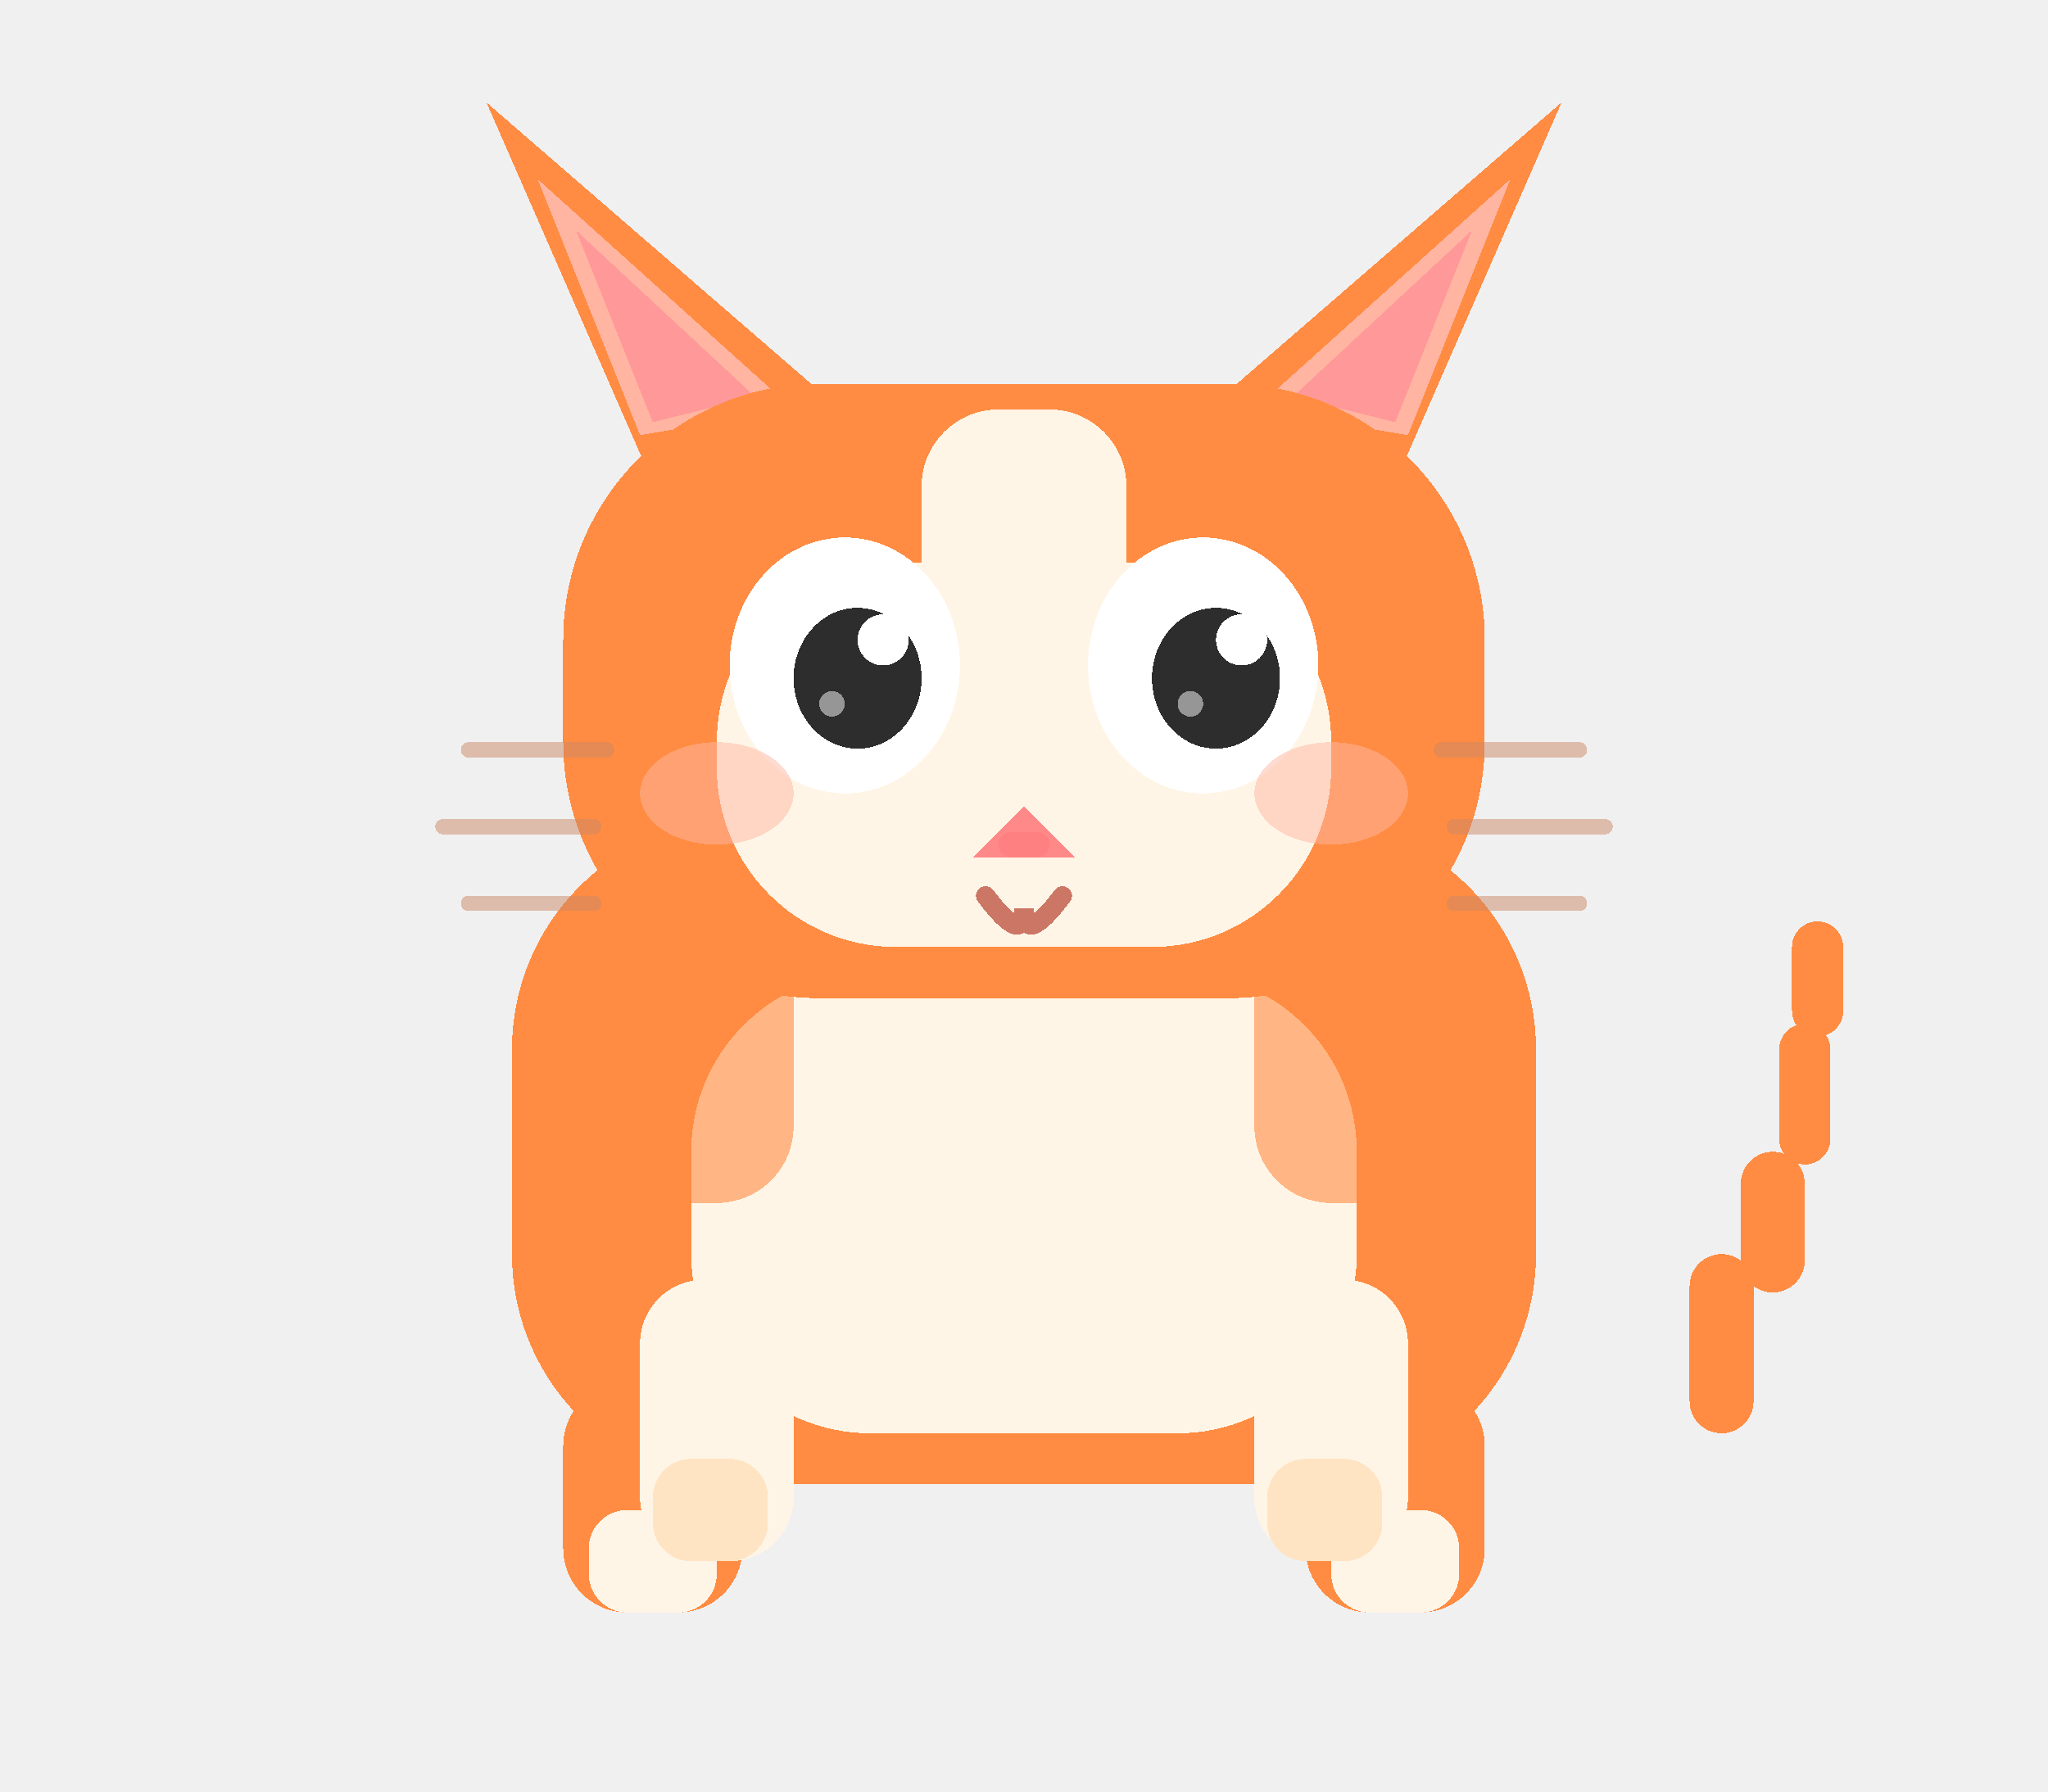
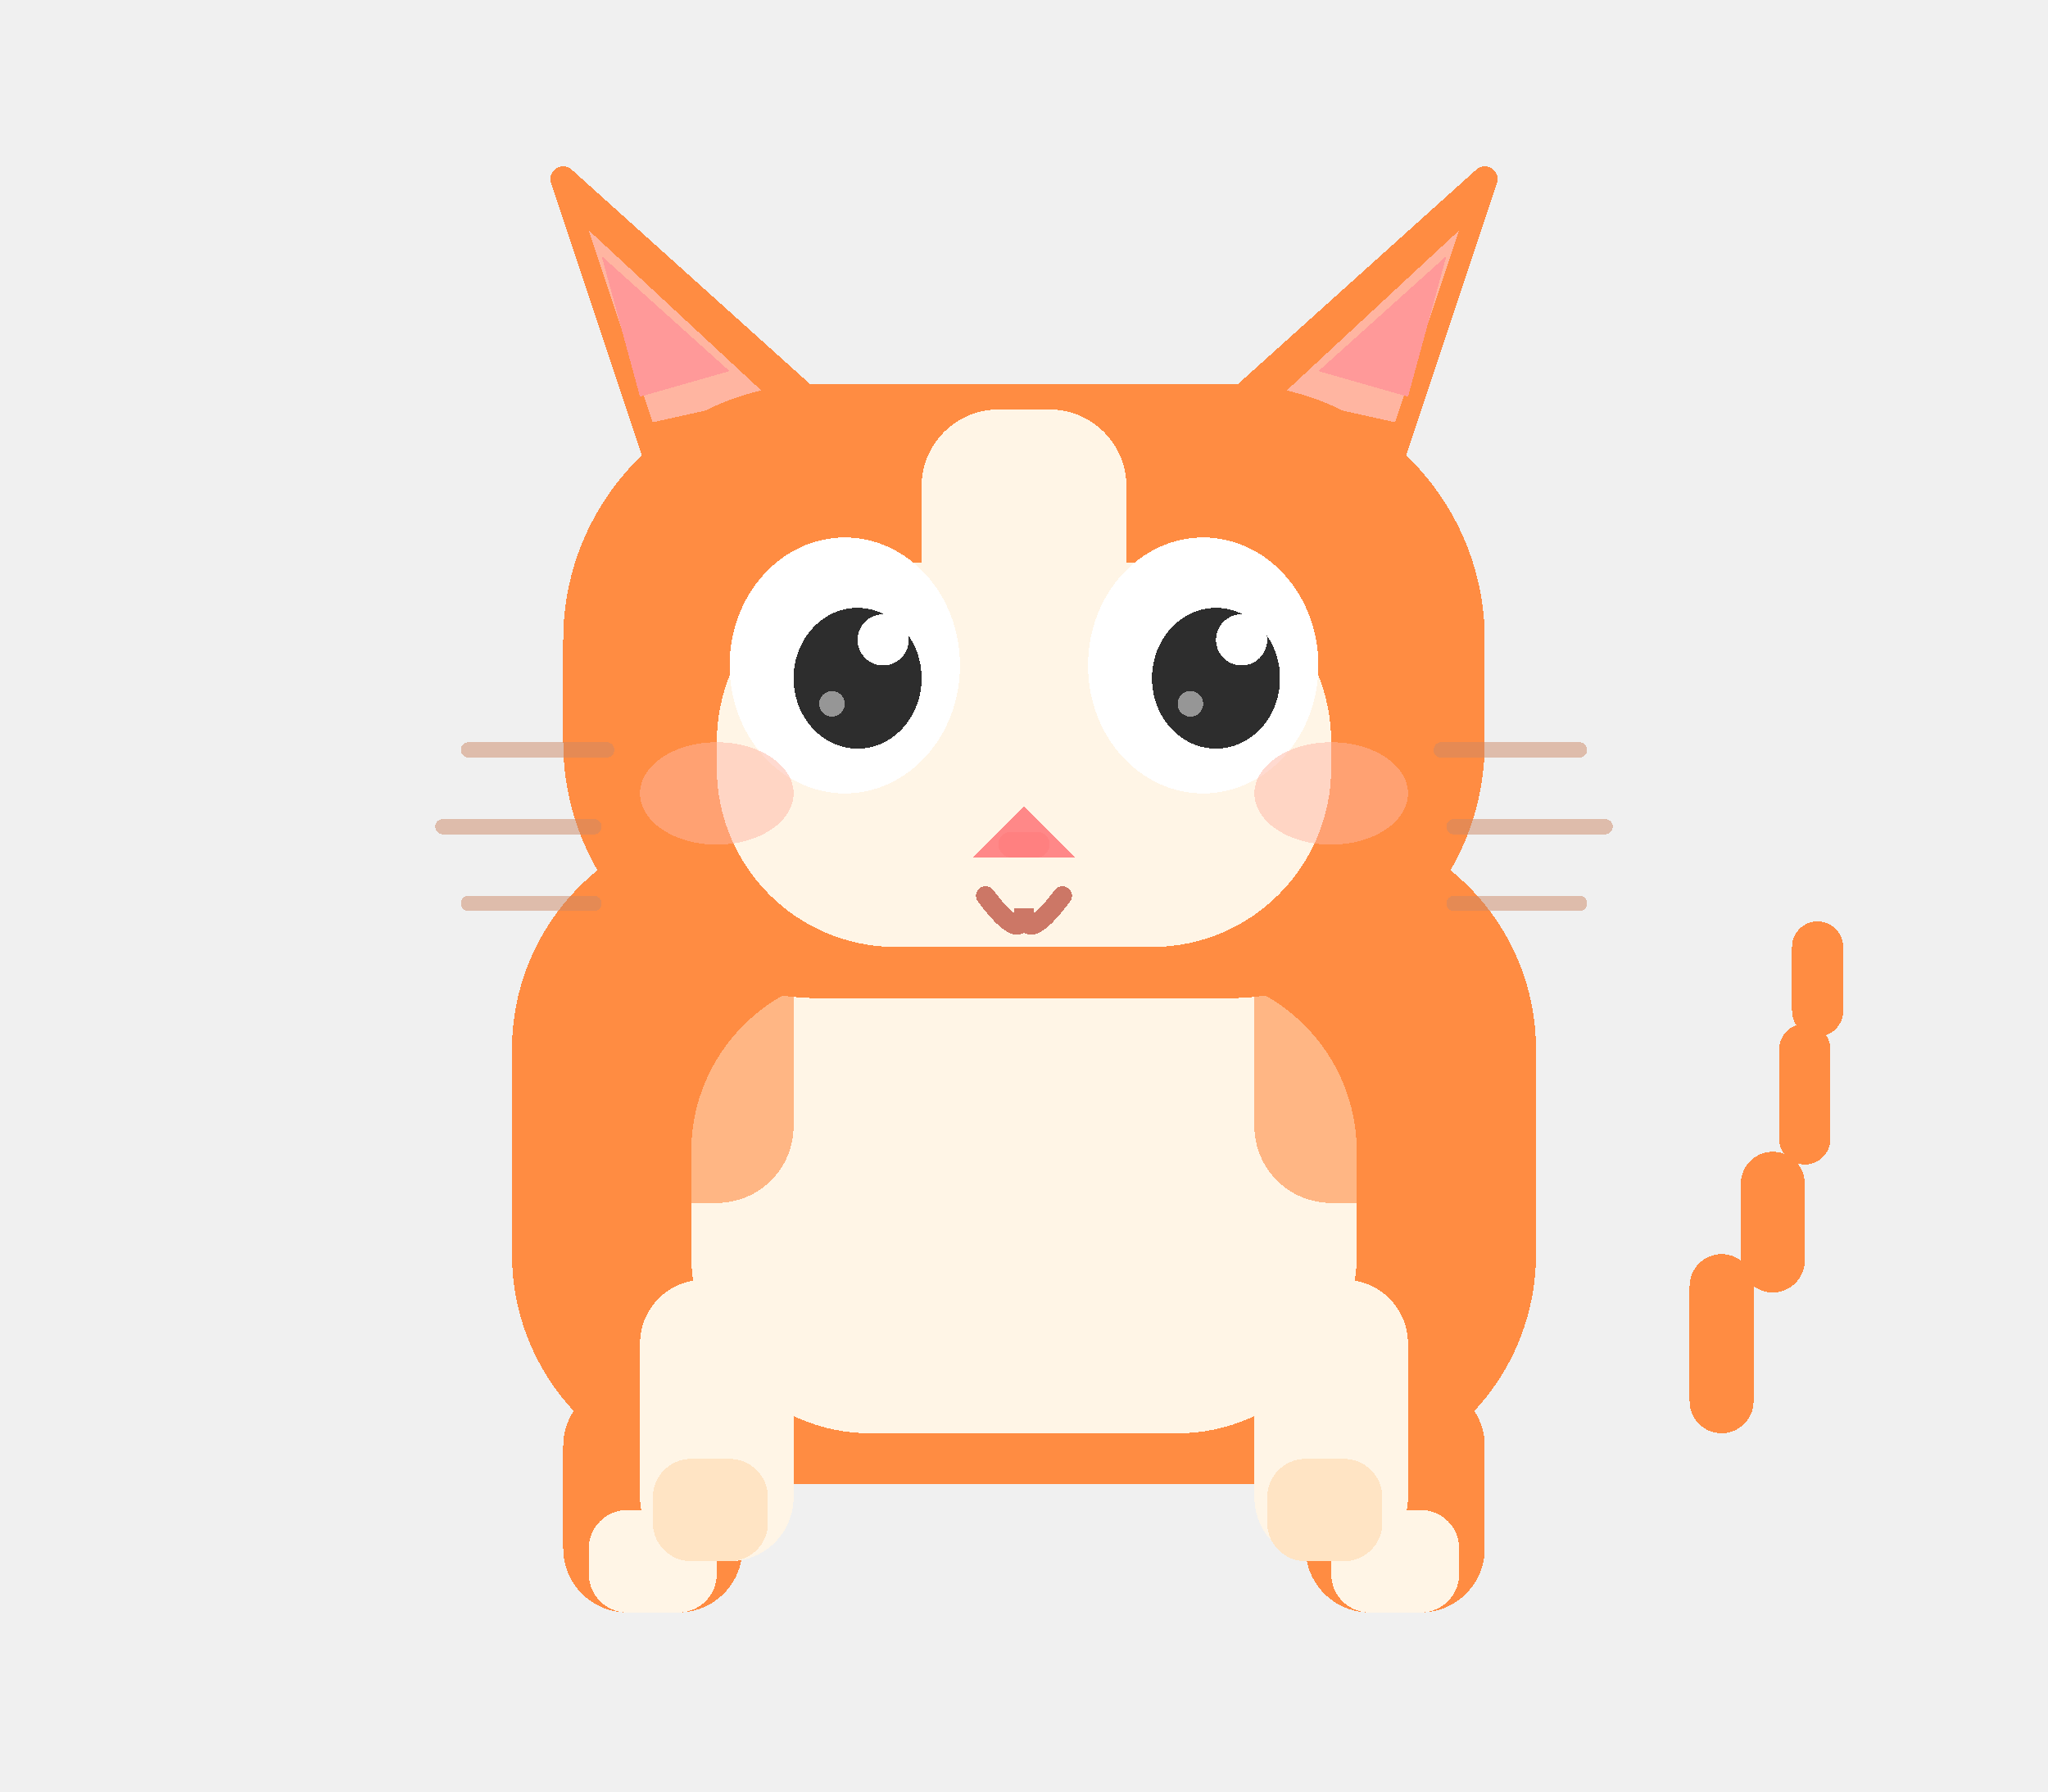
<svg xmlns="http://www.w3.org/2000/svg" viewBox="0 0 160 140" width="128" height="112" shape-rendering="crispEdges">
  <defs>
    <style>
      .cw{animation:wk 10s ease-in-out infinite}
      @keyframes wk{0%,100%{transform:translateX(0)}30%{transform:translateX(14px)}60%{transform:translateX(0)}80%{transform:translateX(-8px)}}
      .tl{transform-origin:135px 110px;animation:tlw 2.5s ease-in-out infinite}
      @keyframes tlw{0%,100%{transform:rotate(-15deg)}50%{transform:rotate(25deg)}}
      .ear-l{transform-origin:52px 32px;animation:earTwitchL 4s ease-in-out infinite}
      .ear-r{transform-origin:108px 32px;animation:earTwitchR 4.5s ease-in-out infinite 1s}
      @keyframes earTwitchL{0%,90%,100%{transform:rotate(0)}93%{transform:rotate(-8deg)}96%{transform:rotate(0)}}
      @keyframes earTwitchR{0%,88%,100%{transform:rotate(0)}91%{transform:rotate(8deg)}94%{transform:rotate(0)}}
      .eye{animation:blink 3.5s ease-in-out infinite}
      @keyframes blink{0%,46%,48%,100%{transform:scaleY(1)}47%{transform:scaleY(0.1)}}
      .bd{animation:breathe 3s ease-in-out infinite}
      @keyframes breathe{0%,100%{transform:scaleY(1)}50%{transform:scaleY(1.02)}}
      .fl{animation:pawL 5s ease-in-out infinite}
      .fr{animation:pawR 5s ease-in-out infinite .7s}
      @keyframes pawL{0%,75%,100%{transform:translateY(0)}80%,88%{transform:translateY(-2px)}}
      @keyframes pawR{0%,75%,100%{transform:translateY(0)}80%,88%{transform:translateY(-2px)}}
      .hd{animation:headTilt 12s ease-in-out infinite}
      @keyframes headTilt{0%,65%,85%,100%{transform:rotate(0)}72%,80%{transform:rotate(3deg)}}
      .zz{opacity:0;animation:zAn 9s ease-in-out infinite}
      @keyframes zAn{0%,28%{opacity:0;transform:translate(0,0) scale(.5)}33%{opacity:.8;transform:translate(6px,-16px) scale(1)}48%{opacity:.8;transform:translate(12px,-28px) scale(1.1)}53%,82%{opacity:0}83%,100%{opacity:0}}
    </style>
  </defs>
  <g class="cw">
    <g class="tl">
      <rect x="132" y="98" width="5" height="14" rx="2.5" fill="#FF8C42" />
      <rect x="136" y="90" width="5" height="11" rx="2.5" fill="#FF8C42" />
      <rect x="139" y="80" width="4" height="11" rx="2" fill="#FF8C42" />
      <rect x="140" y="72" width="4" height="9" rx="2" fill="#FF8C42" />
    </g>
    <rect x="44" y="108" width="14" height="18" rx="5" fill="#FF8C42" />
    <rect x="102" y="108" width="14" height="18" rx="5" fill="#FF8C42" />
    <rect x="46" y="118" width="10" height="8" rx="3" fill="#FFF5E6" />
    <rect x="104" y="118" width="10" height="8" rx="3" fill="#FFF5E6" />
    <g class="bd">
      <rect x="40" y="64" width="80" height="52" rx="18" fill="#FF8C42" />
      <rect x="54" y="76" width="52" height="36" rx="14" fill="#FFF5E6" />
      <rect x="46" y="70" width="16" height="24" rx="6" fill="#FF8C42" opacity=".6" />
      <rect x="98" y="70" width="16" height="24" rx="6" fill="#FF8C42" opacity=".6" />
    </g>
    <g class="fl">
      <rect x="50" y="100" width="12" height="22" rx="5" fill="#FFF5E6" />
      <rect x="51" y="114" width="9" height="8" rx="3" fill="#FFE4C4" />
    </g>
    <g class="fr">
      <rect x="98" y="100" width="12" height="22" rx="5" fill="#FFF5E6" />
      <rect x="99" y="114" width="9" height="8" rx="3" fill="#FFE4C4" />
    </g>
    <g class="hd">
      <g class="ear-l">
-         <polygon points="52,40 38,8 68,34" fill="#FF8C42" />
-         <polygon points="50,34 42,14 62,32" fill="#FFB5A1" />
-         <polygon points="51,33 45,18 59,31" fill="#FF9999" />
+         <polygon points="52,38 44,14 64,32" fill="#FF8C42" stroke="#FF8C42" stroke-width="2" stroke-linejoin="round" />
+         <polygon points="51,33 46,18 60,31" fill="#FFB5A1" />
+         <polygon points="50,31 47,20 57,29" fill="#FF9999" />
      </g>
      <g class="ear-r">
-         <polygon points="108,40 122,8 92,34" fill="#FF8C42" />
-         <polygon points="110,34 118,14 98,32" fill="#FFB5A1" />
-         <polygon points="109,33 115,18 101,31" fill="#FF9999" />
+         <polygon points="108,38 116,14 96,32" fill="#FF8C42" stroke="#FF8C42" stroke-width="2" stroke-linejoin="round" />
+         <polygon points="109,33 114,18 100,31" fill="#FFB5A1" />
+         <polygon points="110,31 113,20 103,29" fill="#FF9999" />
      </g>
      <rect x="44" y="30" width="72" height="48" rx="20" fill="#FF8C42" />
      <rect x="56" y="44" width="48" height="30" rx="14" fill="#FFF5E6" />
      <rect x="72" y="32" width="16" height="18" rx="6" fill="#FFF5E6" />
      <g class="eye" style="transform-origin:66px 52px;">
        <ellipse cx="66" cy="52" rx="9" ry="10" fill="#FFFFFF" />
        <ellipse cx="67" cy="53" rx="5" ry="5.5" fill="#2D2D2D" />
        <circle cx="69" cy="50" r="2" fill="#FFFFFF" />
        <circle cx="65" cy="55" r="1" fill="#FFFFFF" opacity=".5" />
      </g>
      <g class="eye" style="transform-origin:94px 52px;">
        <ellipse cx="94" cy="52" rx="9" ry="10" fill="#FFFFFF" />
        <ellipse cx="95" cy="53" rx="5" ry="5.5" fill="#2D2D2D" />
        <circle cx="97" cy="50" r="2" fill="#FFFFFF" />
        <circle cx="93" cy="55" r="1" fill="#FFFFFF" opacity=".5" />
      </g>
      <polygon points="80,63 76,67 84,67" fill="#FF8888" />
      <rect x="78" y="65" width="4" height="2" rx="1" fill="#FF7777" opacity=".5" />
      <path d="M77,70 Q80,74 80,71 Q80,74 83,70" stroke="#CC7766" stroke-width="1.5" fill="none" stroke-linecap="round" />
      <ellipse cx="56" cy="62" rx="6" ry="4" fill="#FFB5A1" opacity=".5" />
      <ellipse cx="104" cy="62" rx="6" ry="4" fill="#FFB5A1" opacity=".5" />
      <rect x="36" y="58" width="12" height="1.2" rx="0.6" fill="#CC8866" opacity=".5" />
      <rect x="34" y="64" width="13" height="1.2" rx="0.6" fill="#CC8866" opacity=".5" />
      <rect x="36" y="70" width="11" height="1.2" rx="0.6" fill="#CC8866" opacity=".5" />
      <rect x="112" y="58" width="12" height="1.2" rx="0.6" fill="#CC8866" opacity=".5" />
      <rect x="113" y="64" width="13" height="1.2" rx="0.6" fill="#CC8866" opacity=".5" />
      <rect x="113" y="70" width="11" height="1.2" rx="0.6" fill="#CC8866" opacity=".5" />
    </g>
    <text class="zz" x="122" y="30" font-family="monospace" font-size="11" font-weight="bold" fill="#00f0ff">z</text>
    <text class="zz" style="animation-delay:.5s" x="130" y="20" font-family="monospace" font-size="9" font-weight="bold" fill="#00f0ff">z</text>
    <text class="zz" style="animation-delay:1s" x="137" y="12" font-family="monospace" font-size="7" font-weight="bold" fill="#00f0ff">z</text>
  </g>
</svg>
